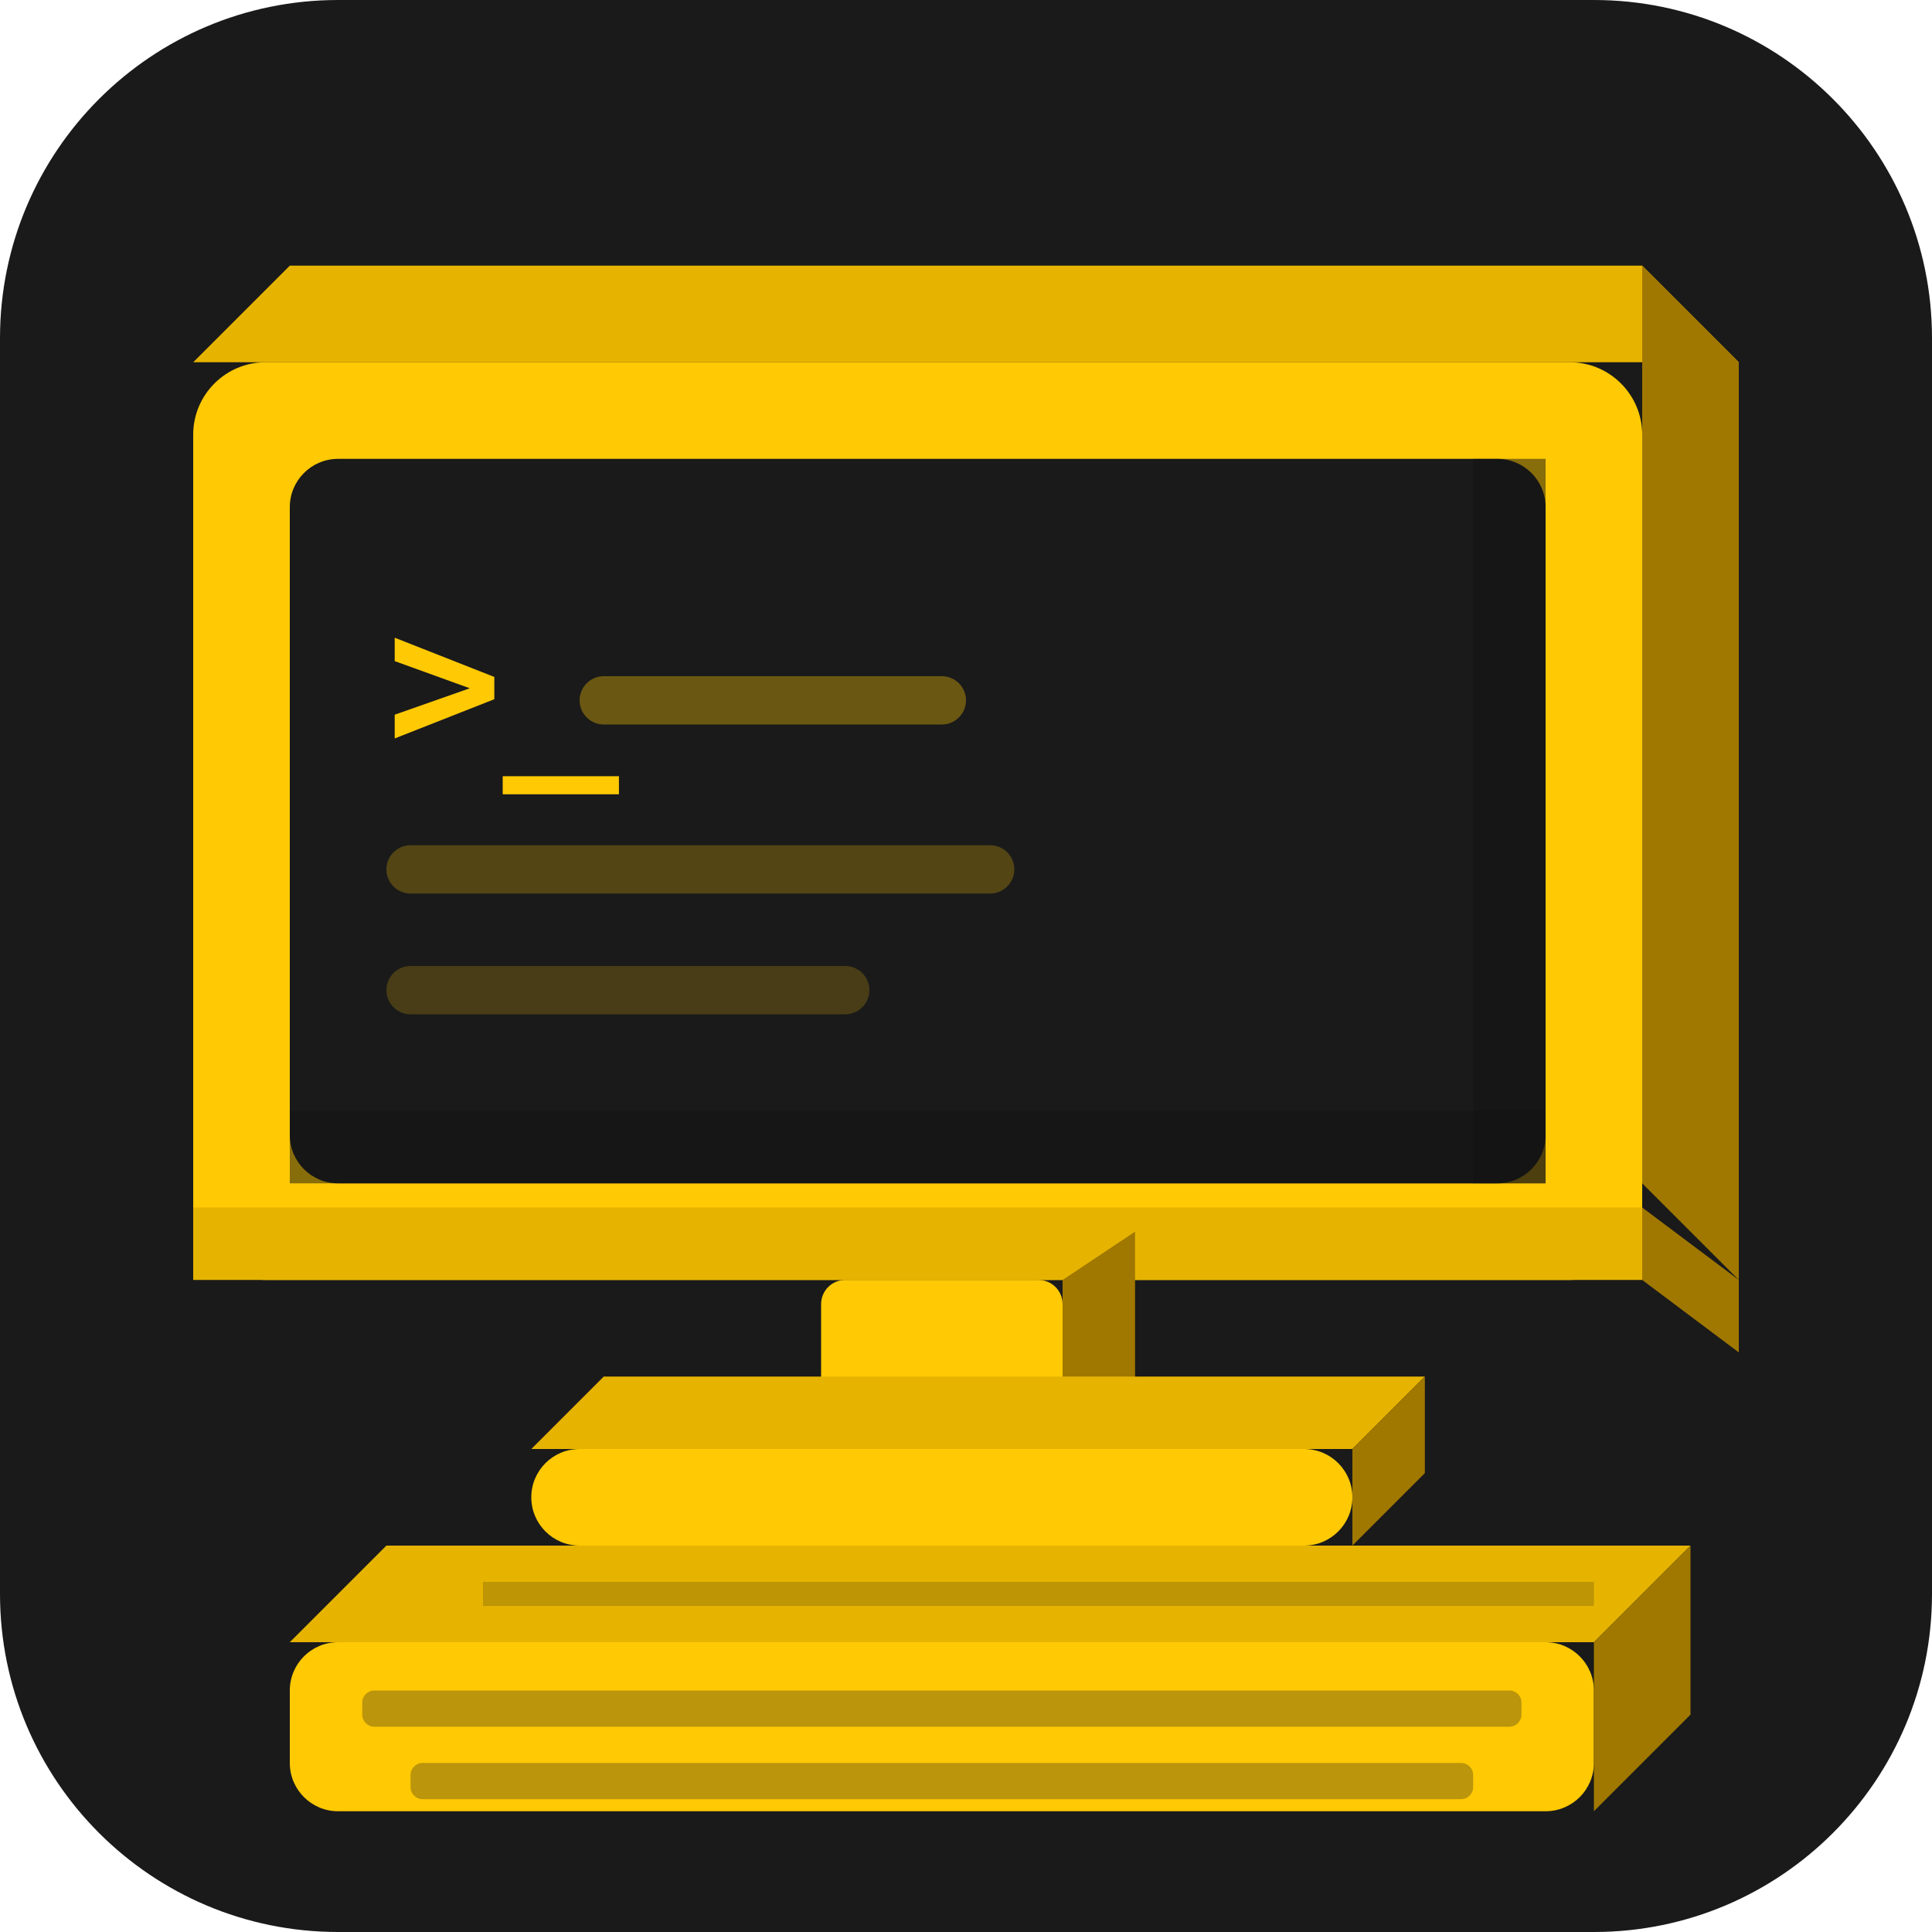
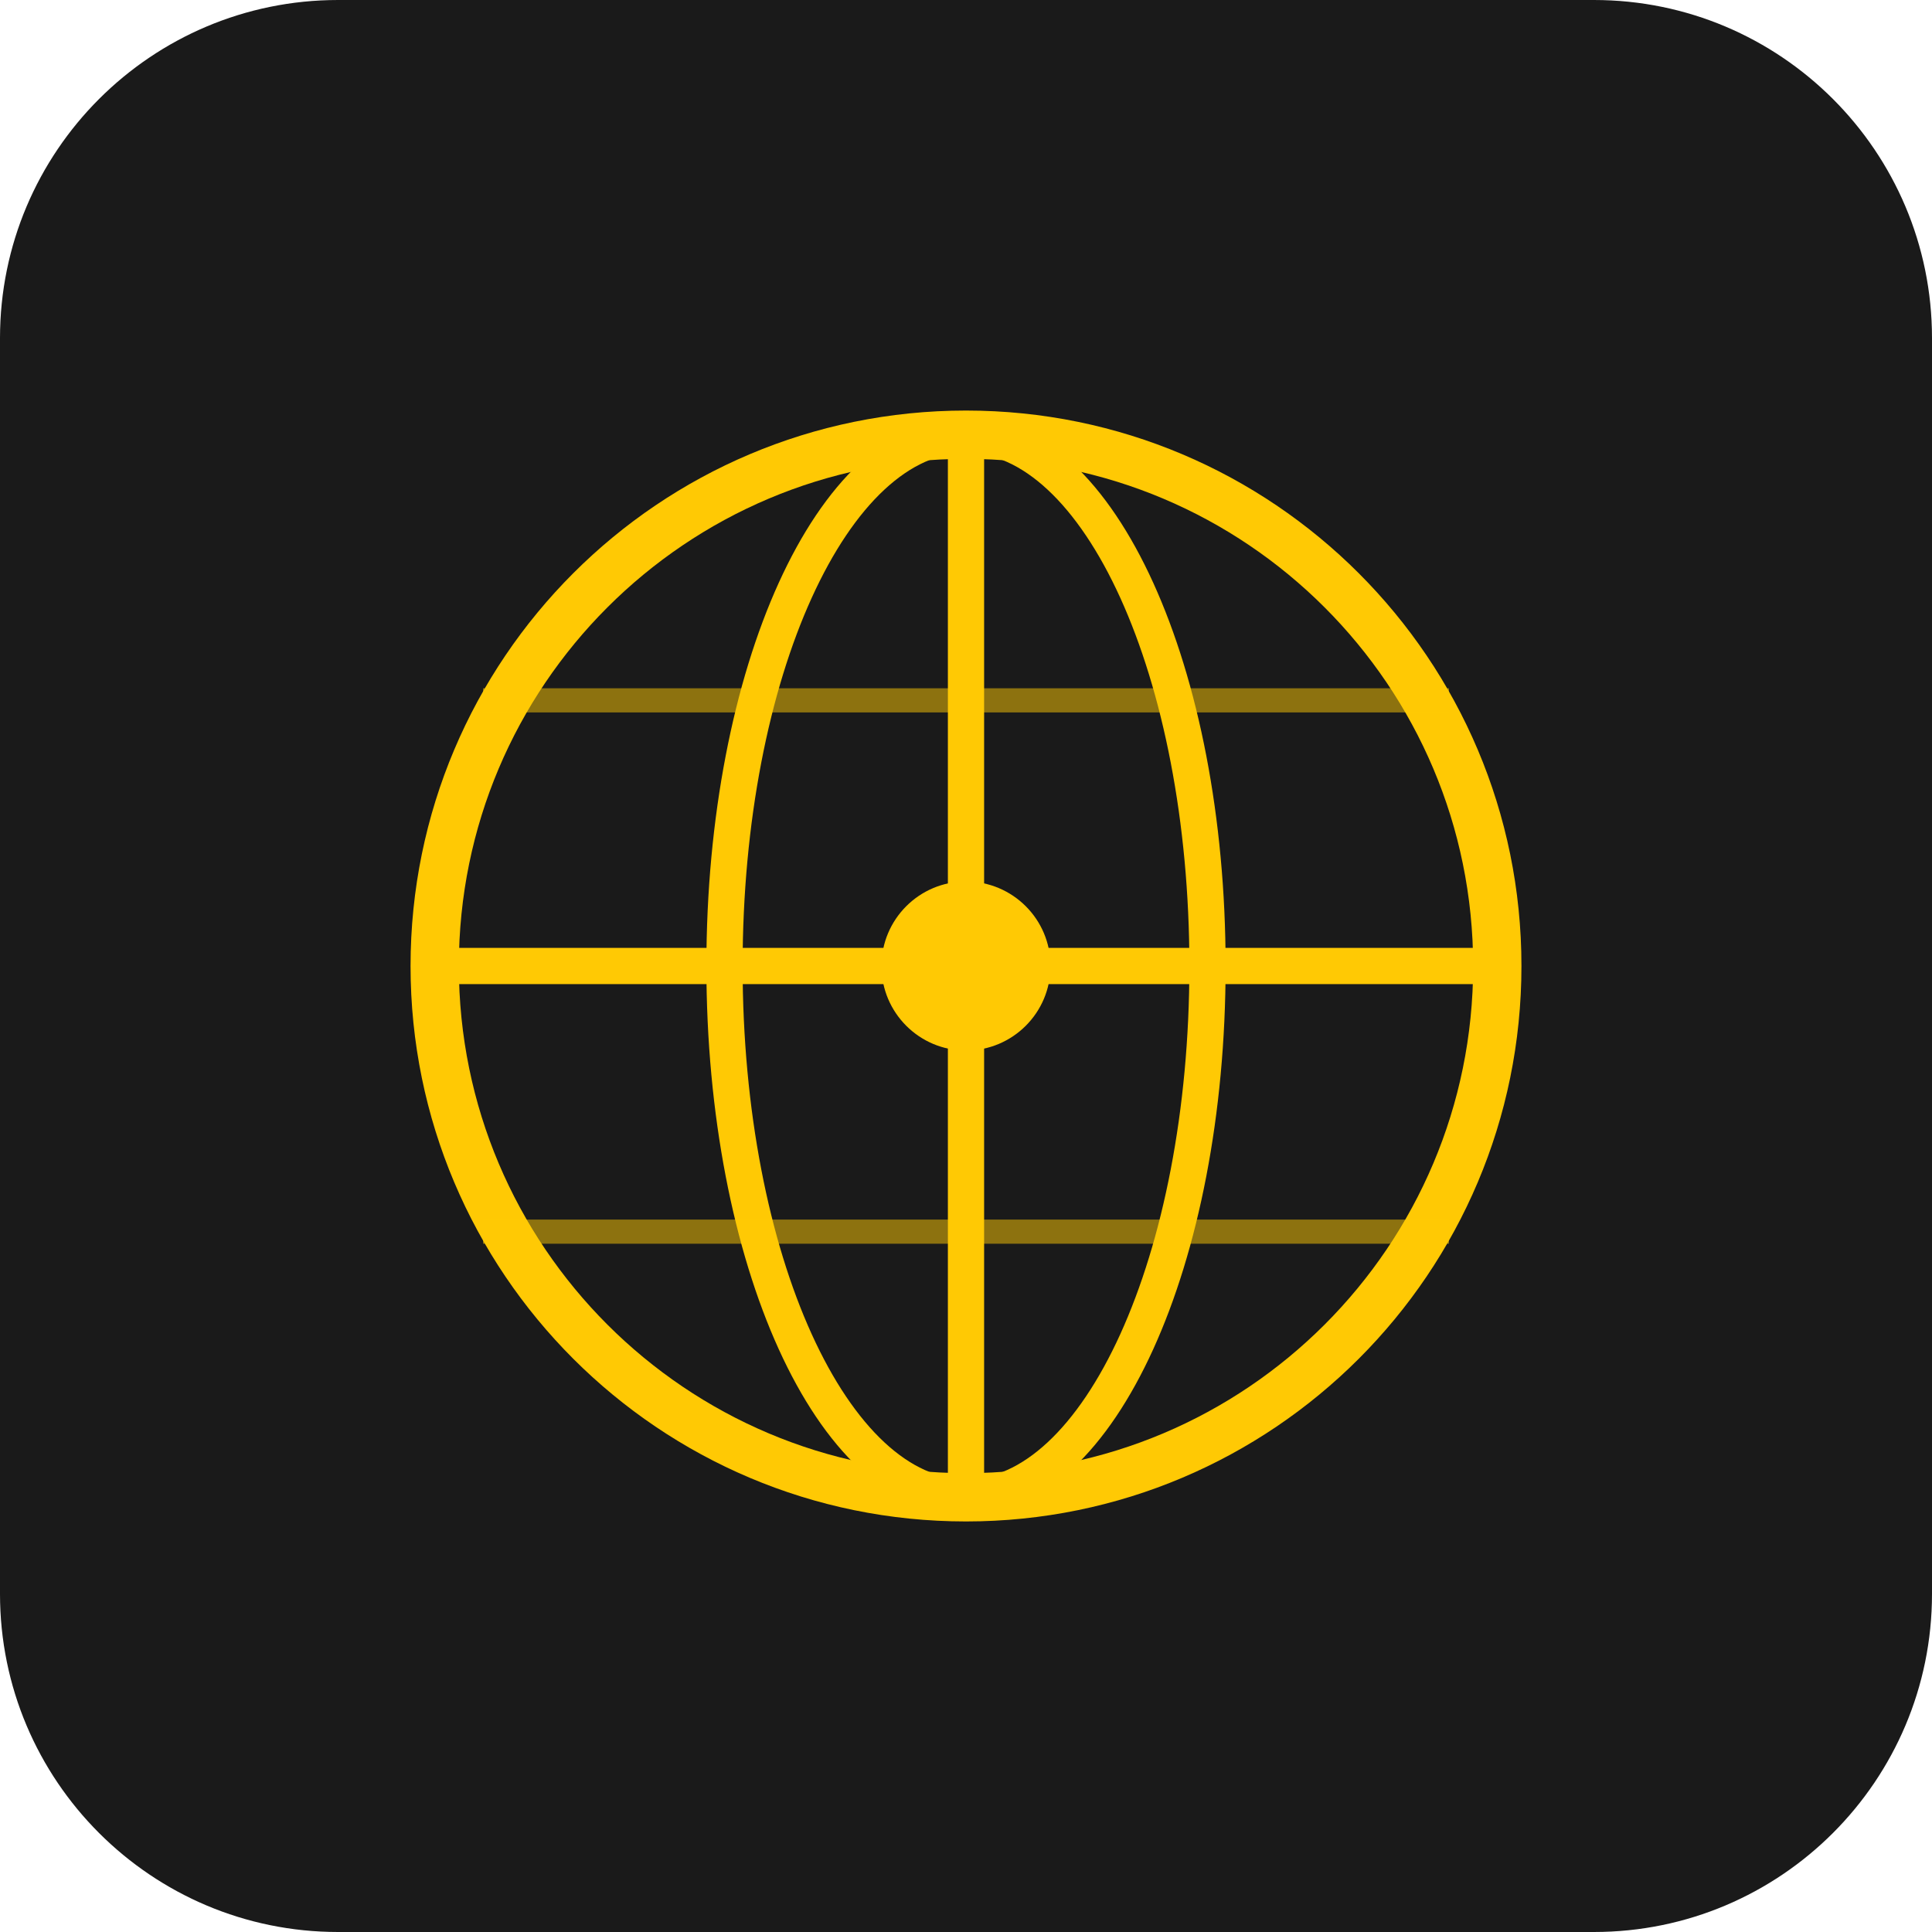
<svg xmlns="http://www.w3.org/2000/svg" width="80" height="80" viewBox="0 0 80 80">
  <rect width="80" height="80" rx="14" fill="#1a1a1a" />
-   <polygon points="12,11 68,11 72,15 8,15" fill="#e6b400" />
-   <polygon points="68,11 72,15 72,53 68,49" fill="#a07800" />
-   <rect x="8" y="15" width="60" height="38" rx="3" fill="#FFC904" />
-   <rect x="12" y="19" width="52" height="30" rx="2" fill="#1a1a1a" />
-   <rect x="61" y="19" width="3" height="30" rx="0" fill="#111" opacity="0.5" />
-   <rect x="12" y="46" width="52" height="3" rx="0" fill="#111" opacity="0.5" />
-   <text x="16" y="31" font-family="monospace" font-size="8" fill="#FFC904" font-weight="700">&gt;_</text>
-   <rect x="24" y="28" width="16" height="2" rx="1" fill="#FFC904" opacity="0.35" />
-   <rect x="16" y="35" width="26" height="2" rx="1" fill="#FFC904" opacity="0.25" />
-   <rect x="16" y="40" width="20" height="2" rx="1" fill="#FFC904" opacity="0.2" />
-   <rect x="8" y="50" width="60" height="3" rx="0" fill="#e6b400" />
-   <polygon points="68,50 72,53 72,56 68,53" fill="#a07800" />
-   <rect x="34" y="53" width="10" height="7" rx="1" fill="#FFC904" />
-   <polygon points="44,53 47,51 47,58 44,60" fill="#a07800" />
-   <rect x="22" y="60" width="34" height="4" rx="2" fill="#FFC904" />
-   <polygon points="22,60 56,60 59,57 25,57" fill="#e6b400" />
-   <polygon points="56,60 59,57 59,61 56,64" fill="#a07800" />
-   <rect x="12" y="68" width="54" height="7" rx="2" fill="#FFC904" />
-   <polygon points="12,68 66,68 70,64 16,64" fill="#e6b400" />
-   <polygon points="66,68 70,64 70,71 66,75" fill="#a07800" />
-   <rect x="15" y="70" width="48" height="1.5" rx="0.5" fill="#1a1a1a" opacity="0.3" />
-   <rect x="17" y="73" width="44" height="1.5" rx="0.5" fill="#1a1a1a" opacity="0.3" />
-   <line x1="20" y1="66" x2="66" y2="66" stroke="#1a1a1a" stroke-width="1" opacity="0.2" />
+   <circle cx="40" cy="40" r="22" fill="none" stroke="#FFC904" stroke-width="2" />
+   <ellipse cx="40" cy="40" rx="10" ry="22" fill="none" stroke="#FFC904" stroke-width="1.5" />
+   <line x1="18" y1="40" x2="62" y2="40" stroke="#FFC904" stroke-width="1.5" />
+   <line x1="20" y1="29" x2="60" y2="29" stroke="#FFC904" stroke-width="1" opacity="0.5" />
+   <line x1="20" y1="51" x2="60" y2="51" stroke="#FFC904" stroke-width="1" opacity="0.5" />
+   <line x1="40" y1="18" x2="40" y2="62" stroke="#FFC904" stroke-width="1.5" />
+   <circle cx="40" cy="40" r="3.5" fill="#FFC904" />
</svg>
